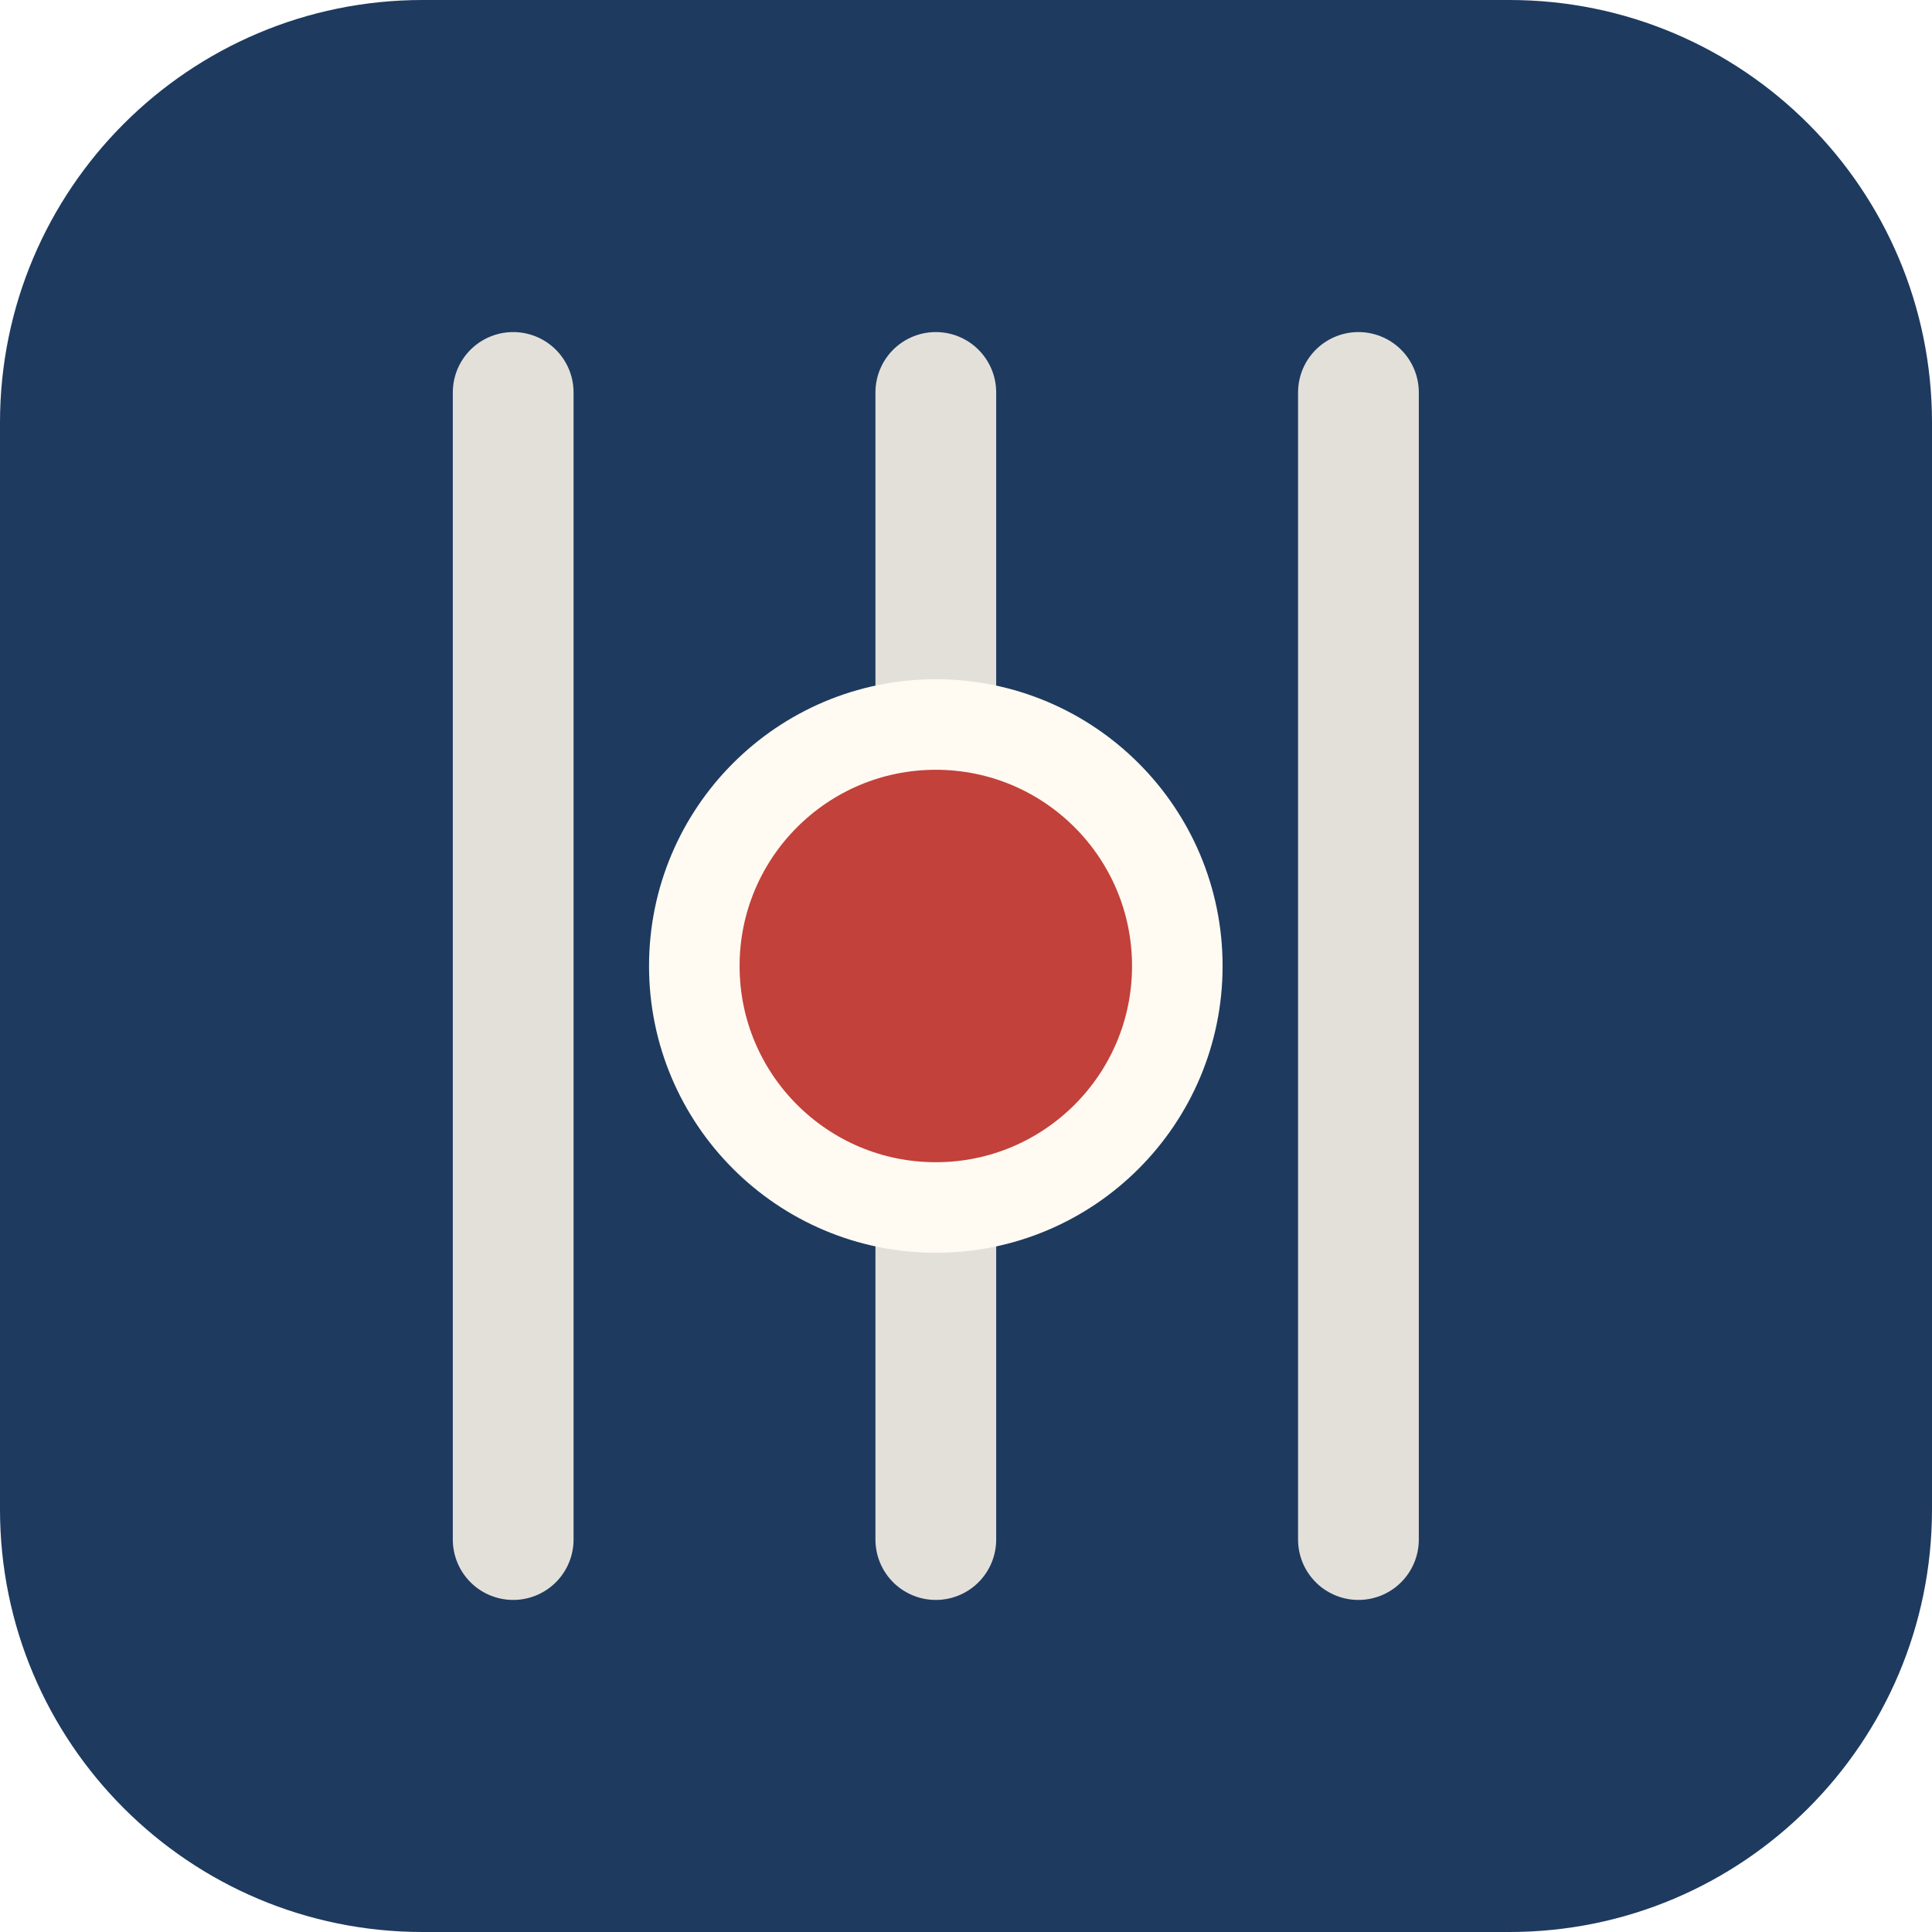
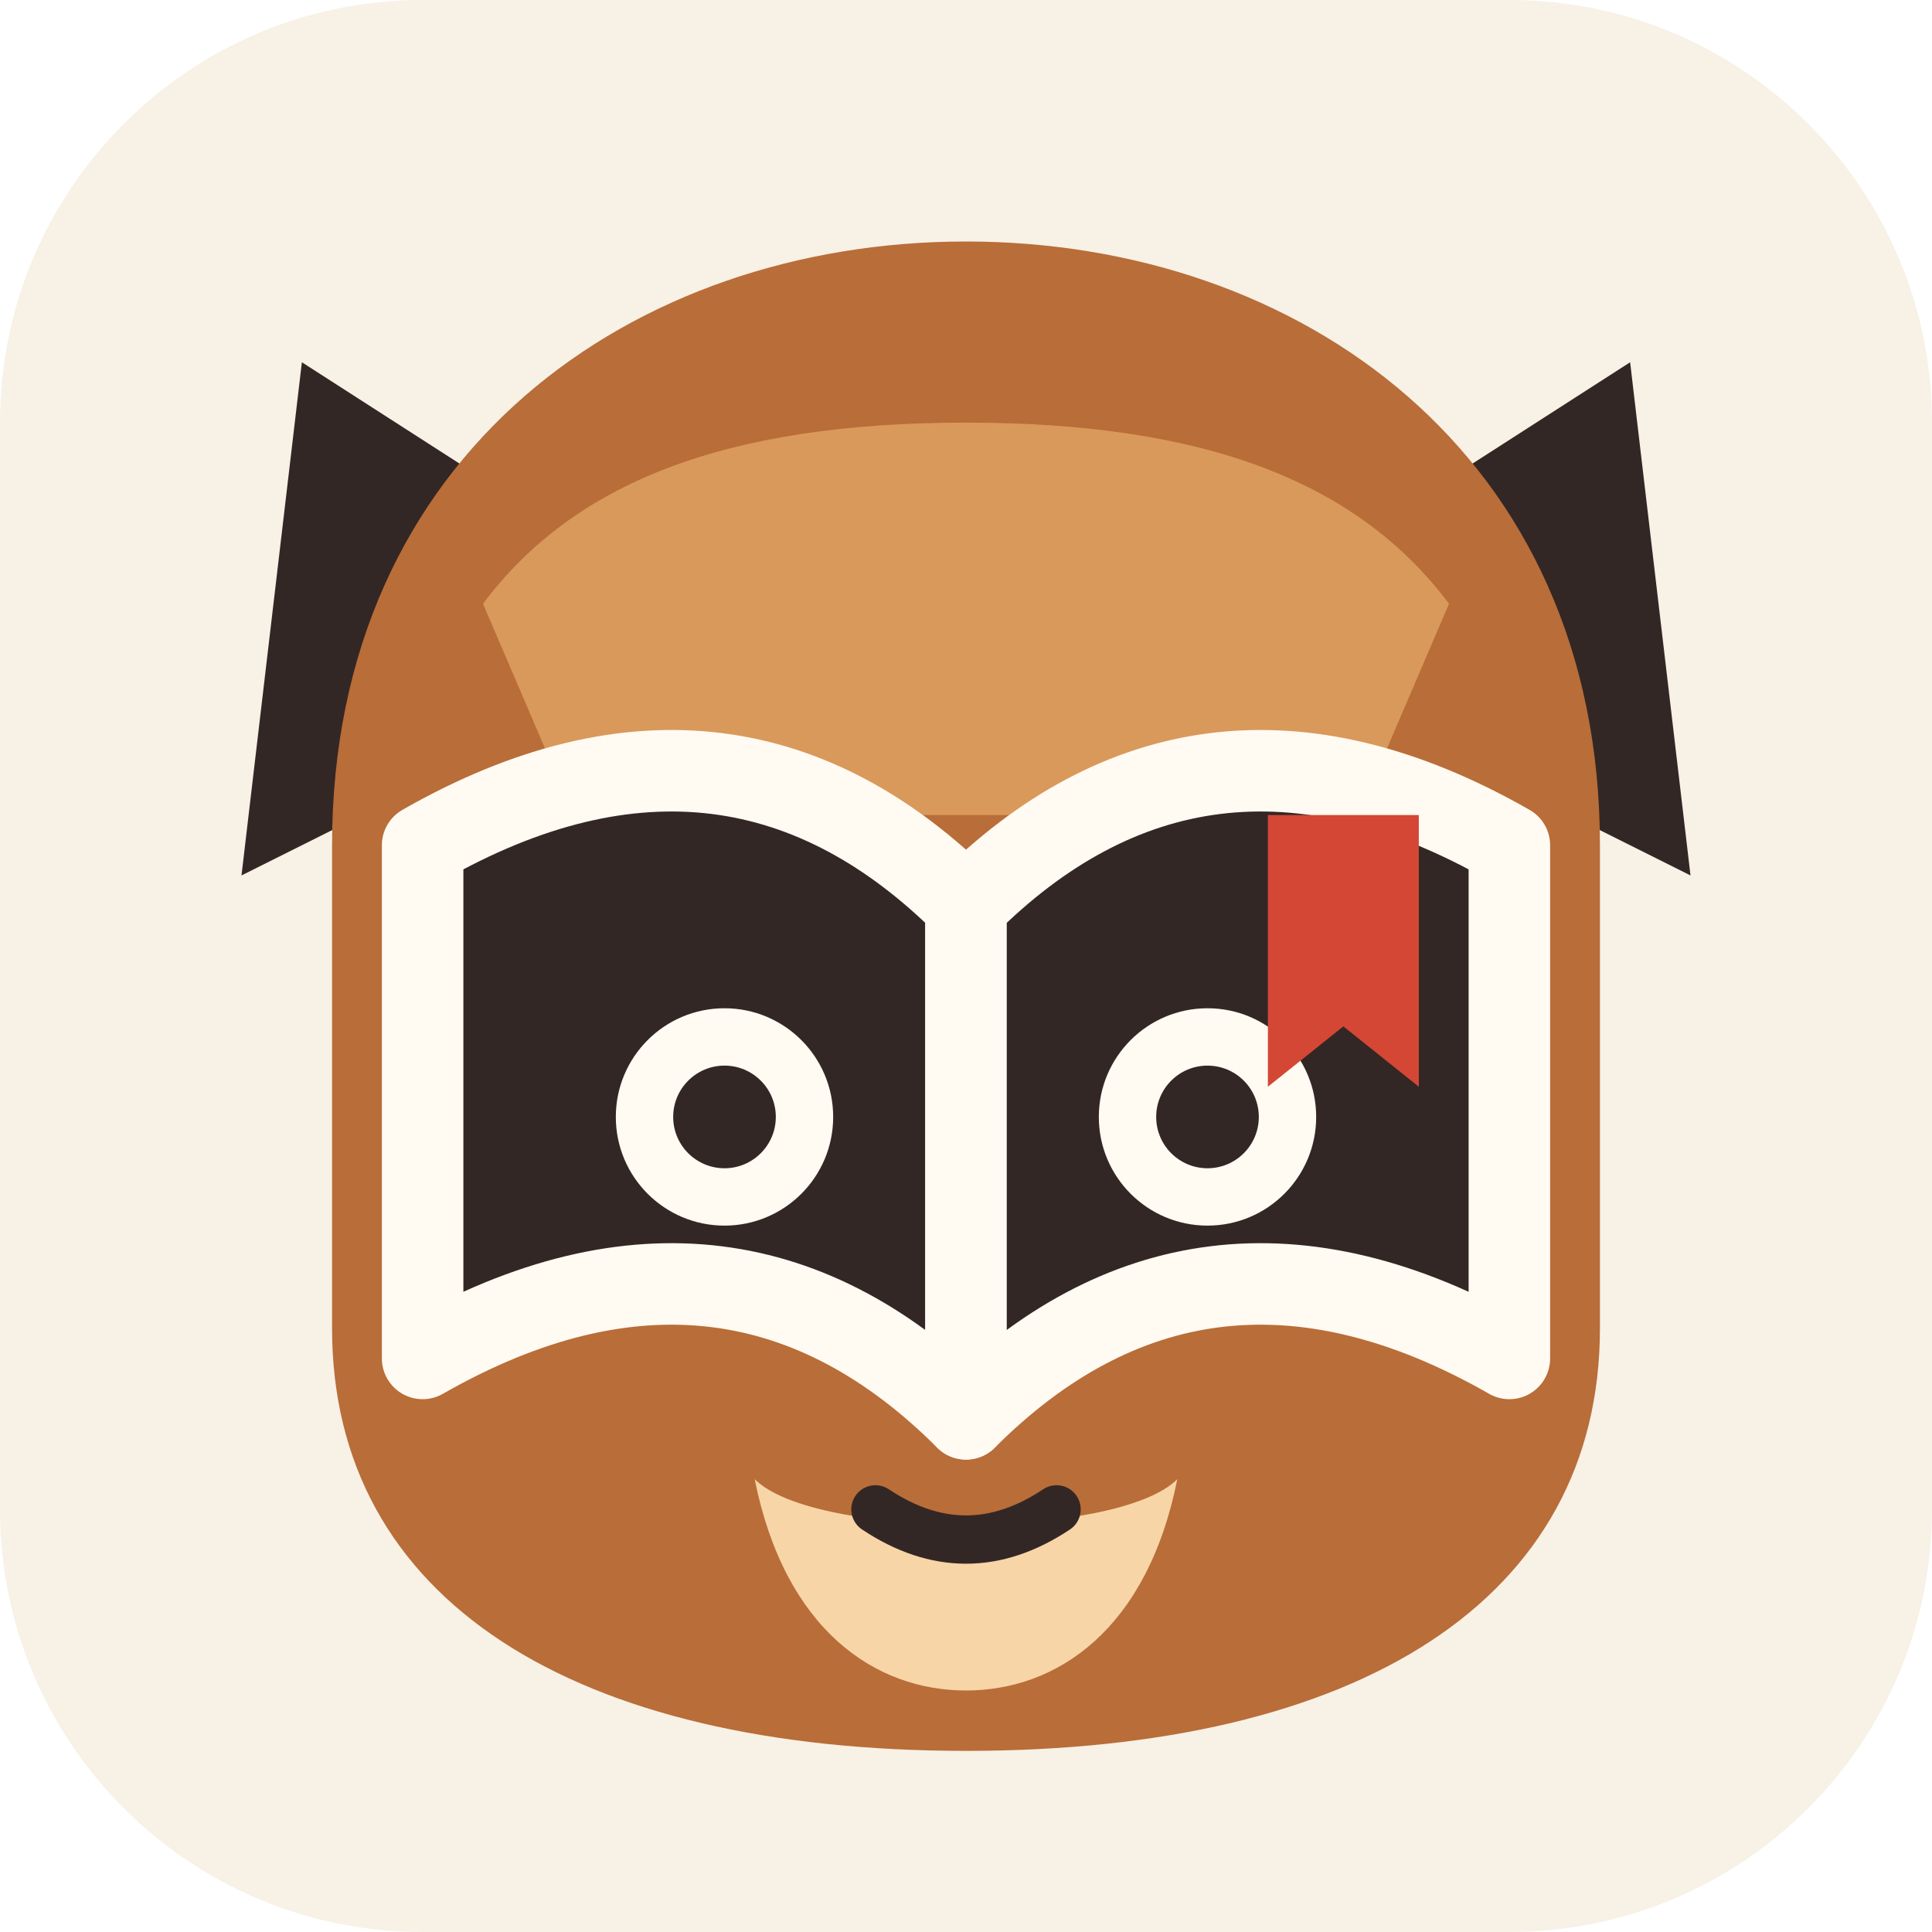
<svg xmlns="http://www.w3.org/2000/svg" viewBox="0 0 64 64" role="img" aria-labelledby="title">
-   <rect width="64" height="64" rx="14" fill="#1e3a5f" />
-   <path d="M17 13v38M31 13v38M45 13v38" fill="none" stroke="#f8f2e8" stroke-linecap="round" stroke-width="4" opacity=".9" />
-   <circle cx="31" cy="32" r="8" fill="#c2413b" stroke="#fffaf2" stroke-width="3" />
+   <rect width="64" height="64" rx="14" fill="#f7f1e6" />
+   <path d="M8 29 10 12 24 21M56 29 54 12 40 21" fill="#332725" />
+   <path d="M11 28C11 15 21 8 32 8s21 7 21 20v16c0 9-8 14-21 14S11 53 11 44Z" fill="#b96d38" />
+   <path d="M16 20c3-4 8-6 16-6s13 2 16 6l-3 7H19Z" fill="#d9995b" />
+   <path d="M14 28c7-4 13-3 18 2v17c-5-5-11-6-18-2Z" fill="#332725" stroke="#fffaf2" stroke-linejoin="round" stroke-width="2.7" />
+   <path d="M50 28c-7-4-13-3-18 2v17c5-5 11-6 18-2Z" fill="#332725" stroke="#fffaf2" stroke-linejoin="round" stroke-width="2.7" />
+   <path d="M32 30v17" fill="none" stroke="#fffaf2" stroke-linecap="round" stroke-width="2.2" />
+   <circle cx="24" cy="37" r="3.6" fill="#fffaf2" />
+   <circle cx="40" cy="37" r="3.6" fill="#fffaf2" />
+   <circle cx="24" cy="37" r="1.7" fill="#332725" />
+   <circle cx="40" cy="37" r="1.7" fill="#332725" />
+   <path d="M42 27h5v9l-2.5-2-2.5 2Z" fill="#d44735" />
+   <path d="M25 49c2 2 12 2 14 0-1 5-4 7-7 7s-6-2-7-7Z" fill="#f7d5a7" />
+   <path d="M29 50q3 2 6 0" fill="none" stroke="#332725" stroke-linecap="round" stroke-width="1.6" />
</svg>
